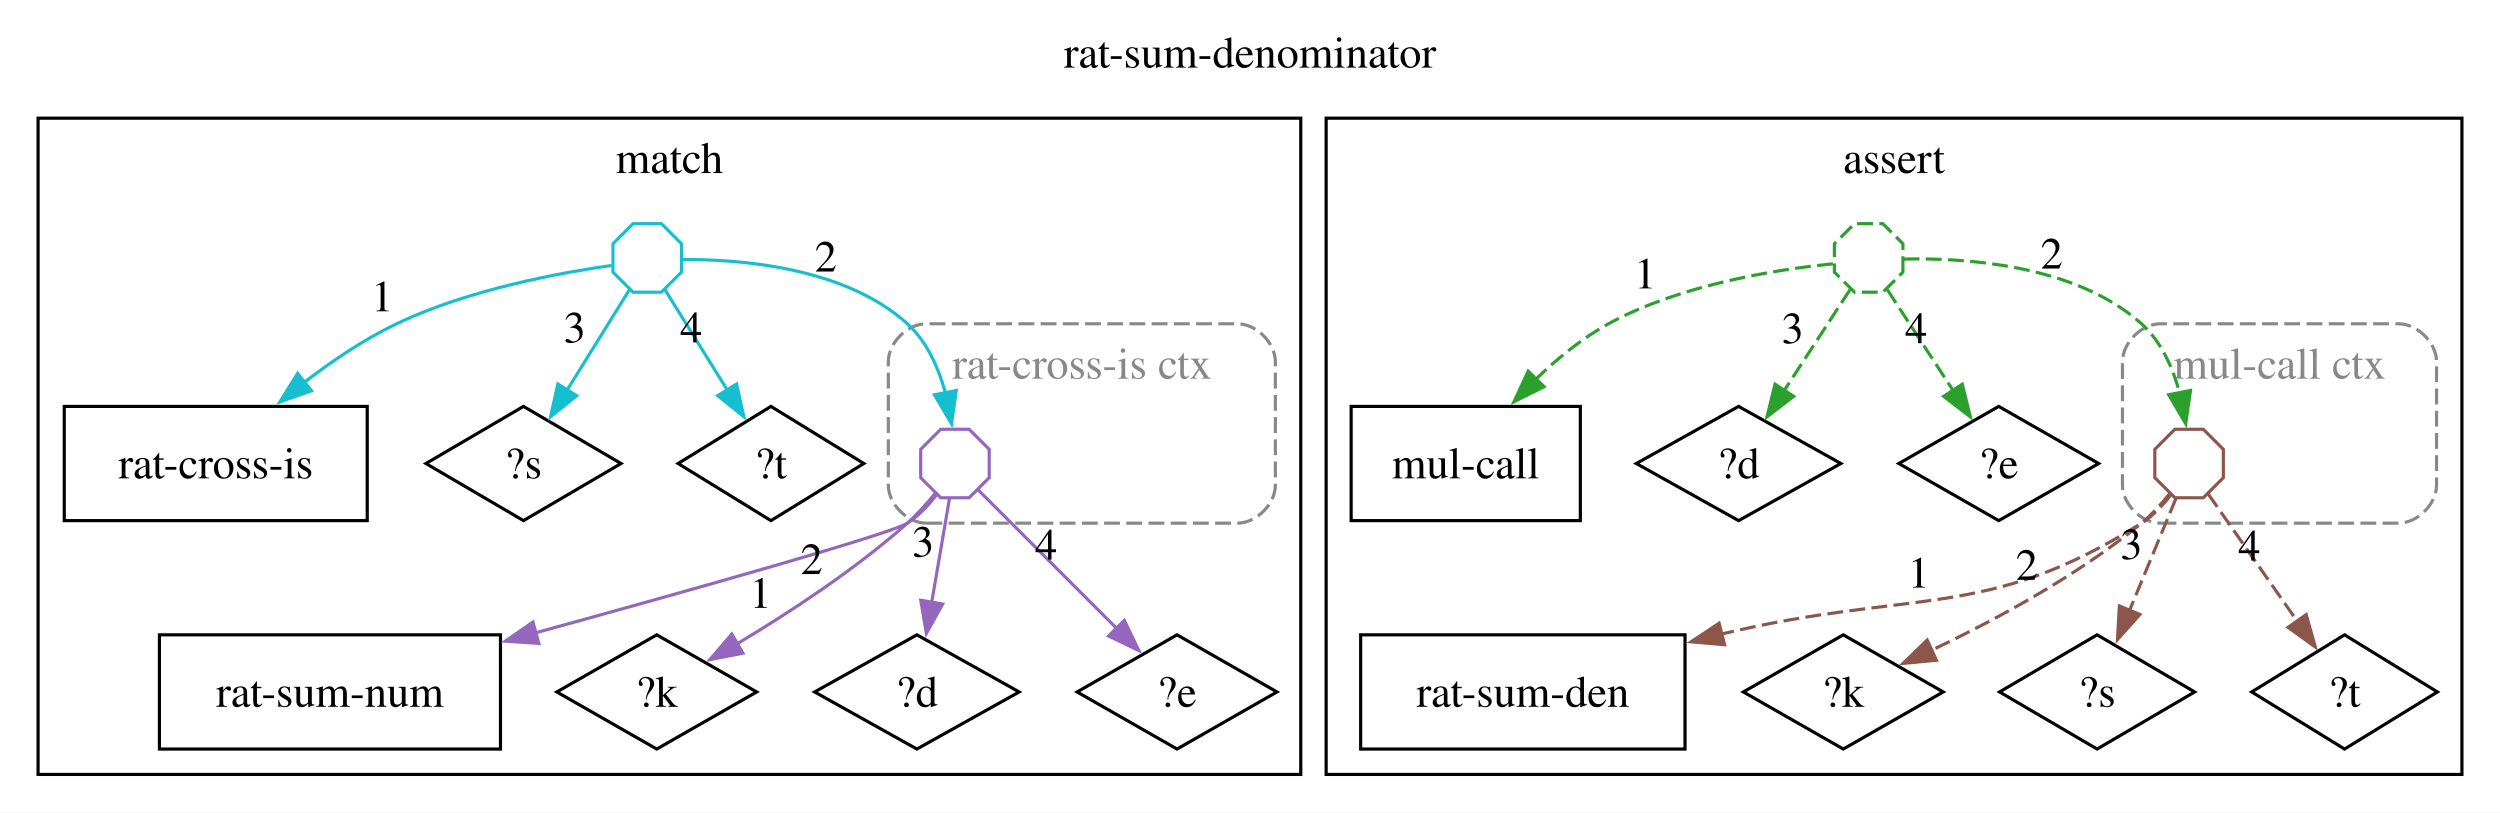
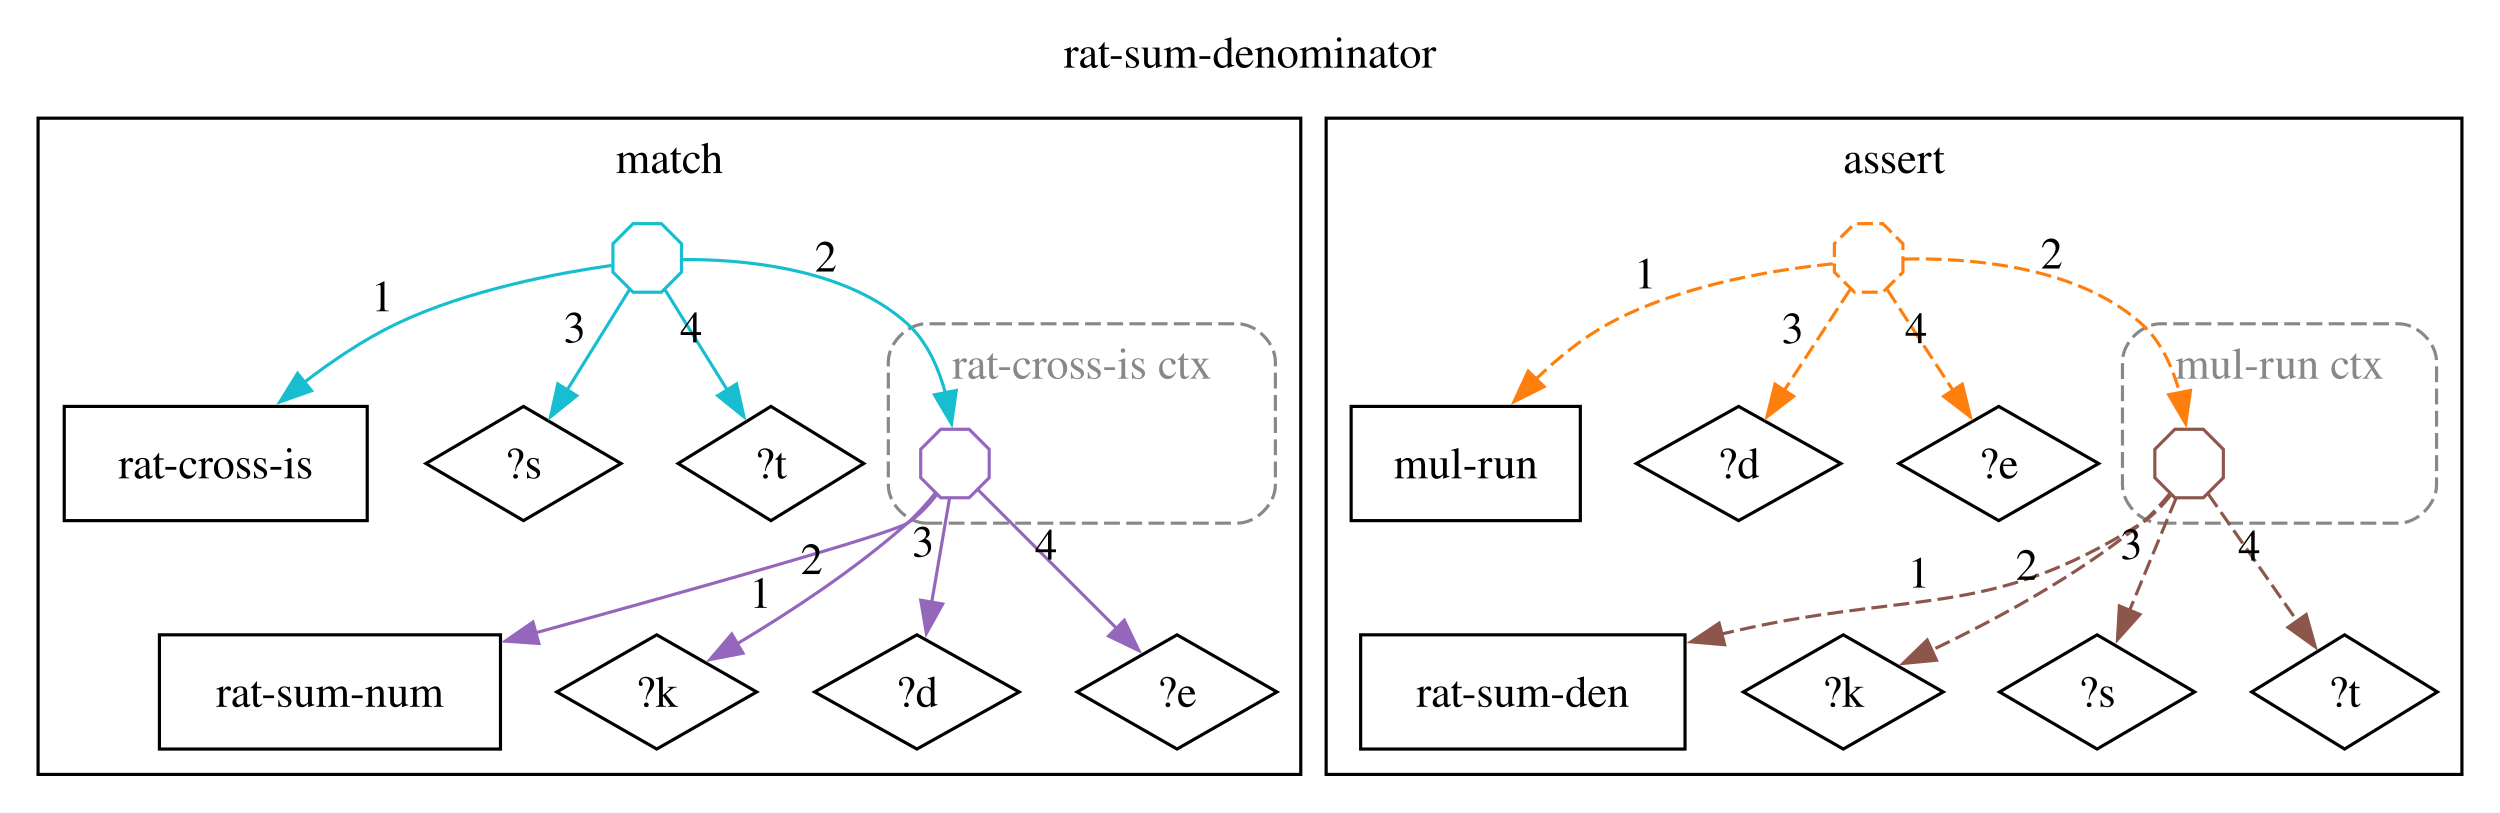
<svg xmlns="http://www.w3.org/2000/svg" width="788pt" height="256pt" viewBox="0.00 0.00 788.00 256.00">
  <g id="graph0" class="graph" transform="scale(1 1) rotate(0) translate(4 252.1)">
    <polygon fill="white" stroke="none" points="-4,4 -4,-252.1 784,-252.1 784,4 -4,4" />
    <text xml:space="preserve" text-anchor="middle" x="390" y="-230.8" font-family="Times,serif" font-size="14.00">rat-sum-denominator</text>
    <g id="clust1" class="cluster">
      <polygon fill="none" stroke="black" points="8,-8 8,-214.85 406,-214.85 406,-8 8,-8" />
      <text xml:space="preserve" text-anchor="middle" x="207" y="-197.55" font-family="Times,serif" font-size="14.00">match</text>
    </g>
    <g id="clust2" class="cluster">
      <path fill="none" stroke="#888888" stroke-dasharray="5,2" d="M288,-87.2C288,-87.2 386,-87.2 386,-87.2 392,-87.2 398,-93.2 398,-99.2 398,-99.2 398,-138.05 398,-138.05 398,-144.05 392,-150.05 386,-150.05 386,-150.05 288,-150.05 288,-150.05 282,-150.05 276,-144.05 276,-138.05 276,-138.05 276,-99.2 276,-99.2 276,-93.2 282,-87.2 288,-87.2" />
      <text xml:space="preserve" text-anchor="middle" x="337" y="-132.75" font-family="Times,serif" font-size="14.00" fill="#888888">rat-cross-is ctx</text>
    </g>
    <g id="clust3" class="cluster">
      <polygon fill="none" stroke="black" points="414,-8 414,-214.85 772,-214.85 772,-8 414,-8" />
      <text xml:space="preserve" text-anchor="middle" x="593" y="-197.55" font-family="Times,serif" font-size="14.00">assert</text>
    </g>
    <g id="clust4" class="cluster">
      <path fill="none" stroke="#888888" stroke-dasharray="5,2" d="M677,-87.2C677,-87.2 752,-87.2 752,-87.2 758,-87.2 764,-93.2 764,-99.2 764,-99.2 764,-138.05 764,-138.05 764,-144.05 758,-150.05 752,-150.05 752,-150.05 677,-150.05 677,-150.05 671,-150.05 665,-144.05 665,-138.05 665,-138.05 665,-99.2 665,-99.2 665,-93.2 671,-87.2 677,-87.2" />
-       <text xml:space="preserve" text-anchor="middle" x="714.5" y="-132.75" font-family="Times,serif" font-size="14.00" fill="#888888">mul-call ctx</text>
+       <text xml:space="preserve" text-anchor="middle" x="714.5" y="-132.75" font-family="Times,serif" font-size="14.00" fill="#888888">mul-run ctx</text>
    </g>
    <g id="node1" class="node">
      <polygon fill="none" stroke="black" points="111.75,-124 16.25,-124 16.25,-88 111.75,-88 111.75,-124" />
      <text xml:space="preserve" text-anchor="middle" x="64" y="-101.33" font-family="Times,serif" font-size="14.00">rat-cross-is</text>
    </g>
    <g id="node2" class="node">
      <polygon fill="none" stroke="black" points="153.75,-52 46.25,-52 46.25,-16 153.75,-16 153.75,-52" />
      <text xml:space="preserve" text-anchor="middle" x="100" y="-29.32" font-family="Times,serif" font-size="14.00">rat-sum-num</text>
    </g>
    <g id="node3" class="node">
      <polygon fill="none" stroke="black" points="203,-52 171.5,-34 203,-16 234.5,-34 203,-52" />
      <text xml:space="preserve" text-anchor="middle" x="203" y="-29.32" font-family="Times,serif" font-size="14.00">?k</text>
    </g>
    <g id="node4" class="node">
      <polygon fill="none" stroke="black" points="285,-52 252.76,-34 285,-16 317.24,-34 285,-52" />
      <text xml:space="preserve" text-anchor="middle" x="285" y="-29.32" font-family="Times,serif" font-size="14.00">?d</text>
    </g>
    <g id="node5" class="node">
      <polygon fill="none" stroke="black" points="367,-52 335.5,-34 367,-16 398.5,-34 367,-52" />
      <text xml:space="preserve" text-anchor="middle" x="367" y="-29.32" font-family="Times,serif" font-size="14.00">?e</text>
    </g>
    <g id="node6" class="node">
      <polygon fill="none" stroke="black" points="161,-124 130.25,-106 161,-88 191.75,-106 161,-124" />
      <text xml:space="preserve" text-anchor="middle" x="161" y="-101.33" font-family="Times,serif" font-size="14.00">?s</text>
    </g>
    <g id="node7" class="node">
      <polygon fill="none" stroke="black" points="239,-124 209.73,-106 239,-88 268.27,-106 239,-124" />
      <text xml:space="preserve" text-anchor="middle" x="239" y="-101.33" font-family="Times,serif" font-size="14.00">?t</text>
    </g>
    <g id="node8" class="node">
      <polygon fill="none" stroke="#9467bd" points="307.8,-101.53 307.8,-110.47 301.47,-116.8 292.53,-116.8 286.2,-110.47 286.2,-101.53 292.53,-95.2 301.47,-95.2 307.8,-101.53" />
    </g>
    <g id="edge5" class="edge">
      <path fill="none" stroke="#9467bd" d="M291.15,-96.04C288.66,-92.85 285.53,-89.49 282,-87.2 276.81,-83.84 214.85,-66.4 164.65,-52.59" />
      <polygon fill="#9467bd" stroke="#9467bd" points="165.84,-49.29 155.27,-50.01 163.99,-56.04 165.84,-49.29" />
      <text xml:space="preserve" text-anchor="middle" x="235.71" y="-60.51" font-family="Times,serif" font-size="14.00">1</text>
    </g>
    <g id="edge6" class="edge">
      <path fill="none" stroke="#9467bd" d="M290.74,-96.58C288.2,-93.46 285.14,-89.99 282,-87.2 265.48,-72.5 244.51,-58.83 228.32,-49.17" />
      <polygon fill="#9467bd" stroke="#9467bd" points="230.18,-46.21 219.78,-44.2 226.66,-52.26 230.18,-46.21" />
      <text xml:space="preserve" text-anchor="middle" x="251.85" y="-71.16" font-family="Times,serif" font-size="14.00">2</text>
    </g>
    <g id="edge7" class="edge">
      <path fill="none" stroke="#9467bd" d="M295.28,-94.97C293.82,-86.44 291.65,-73.78 289.68,-62.29" />
      <polygon fill="#9467bd" stroke="#9467bd" points="293.13,-61.72 287.99,-52.45 286.23,-62.9 293.13,-61.72" />
      <text xml:space="preserve" text-anchor="middle" x="286.96" y="-76.65" font-family="Times,serif" font-size="14.00">3</text>
    </g>
    <g id="edge8" class="edge">
      <path fill="none" stroke="#9467bd" d="M304.23,-97.77C314.51,-87.49 333.7,-68.3 348.17,-53.83" />
      <polygon fill="#9467bd" stroke="#9467bd" points="350.38,-56.57 354.97,-47.03 345.43,-51.62 350.38,-56.57" />
      <text xml:space="preserve" text-anchor="middle" x="325.74" y="-75.71" font-family="Times,serif" font-size="14.00">4</text>
    </g>
    <g id="node9" class="node">
      <polygon fill="none" stroke="#17becf" points="210.8,-166.33 210.8,-175.27 204.47,-181.6 195.53,-181.6 189.2,-175.27 189.2,-166.33 195.53,-160 204.47,-160 210.8,-166.33" />
    </g>
    <g id="edge1" class="edge">
      <path fill="none" stroke="#17becf" d="M188.79,-168.44C173.03,-166.21 143.7,-160.9 121,-150.05 110.79,-145.17 100.61,-138.29 91.74,-131.47" />
      <polygon fill="#17becf" stroke="#17becf" points="94.19,-128.95 84.21,-125.41 89.8,-134.4 94.19,-128.95" />
      <text xml:space="preserve" text-anchor="middle" x="116.49" y="-153.99" font-family="Times,serif" font-size="14.00">1</text>
    </g>
    <g id="edge3" class="edge">
      <path fill="none" stroke="#17becf" d="M194.41,-160.8C189.3,-152.58 181.54,-140.07 174.78,-129.19" />
      <polygon fill="#17becf" stroke="#17becf" points="177.78,-127.38 169.53,-120.73 171.83,-131.07 177.78,-127.38" />
      <text xml:space="preserve" text-anchor="middle" x="177.13" y="-144.17" font-family="Times,serif" font-size="14.00">3</text>
    </g>
    <g id="edge4" class="edge">
      <path fill="none" stroke="#17becf" d="M205.59,-160.8C210.7,-152.58 218.46,-140.07 225.22,-129.19" />
      <polygon fill="#17becf" stroke="#17becf" points="228.17,-131.07 230.47,-120.73 222.22,-127.38 228.17,-131.07" />
      <text xml:space="preserve" text-anchor="middle" x="213.87" y="-144.17" font-family="Times,serif" font-size="14.00">4</text>
    </g>
    <g id="edge2" class="edge">
      <path fill="none" stroke="#17becf" d="M211.07,-170.28C228.41,-170.43 262.03,-168.14 282,-150.05 288.23,-144.4 291.88,-136.03 294.01,-128.16" />
      <polygon fill="#17becf" stroke="#17becf" points="297.41,-129.01 295.92,-118.52 290.54,-127.65 297.41,-129.01" />
      <text xml:space="preserve" text-anchor="middle" x="256.29" y="-166.51" font-family="Times,serif" font-size="14.00">2</text>
    </g>
    <g id="node10" class="node">
      <polygon fill="none" stroke="black" points="494.12,-124 421.88,-124 421.88,-88 494.12,-88 494.12,-124" />
-       <text xml:space="preserve" text-anchor="middle" x="458" y="-101.33" font-family="Times,serif" font-size="14.00">mul-call</text>
+       <text xml:space="preserve" text-anchor="middle" x="458" y="-101.33" font-family="Times,serif" font-size="14.00">mul-run</text>
    </g>
    <g id="node11" class="node">
      <polygon fill="none" stroke="black" points="527.12,-52 424.88,-52 424.88,-16 527.12,-16 527.12,-52" />
      <text xml:space="preserve" text-anchor="middle" x="476" y="-29.32" font-family="Times,serif" font-size="14.00">rat-sum-den</text>
    </g>
    <g id="node12" class="node">
      <polygon fill="none" stroke="black" points="577,-52 545.5,-34 577,-16 608.5,-34 577,-52" />
      <text xml:space="preserve" text-anchor="middle" x="577" y="-29.32" font-family="Times,serif" font-size="14.00">?k</text>
    </g>
    <g id="node13" class="node">
      <polygon fill="none" stroke="black" points="657,-52 626.25,-34 657,-16 687.75,-34 657,-52" />
      <text xml:space="preserve" text-anchor="middle" x="657" y="-29.32" font-family="Times,serif" font-size="14.00">?s</text>
    </g>
    <g id="node14" class="node">
      <polygon fill="none" stroke="black" points="735,-52 705.73,-34 735,-16 764.27,-34 735,-52" />
      <text xml:space="preserve" text-anchor="middle" x="735" y="-29.32" font-family="Times,serif" font-size="14.00">?t</text>
    </g>
    <g id="node15" class="node">
      <polygon fill="none" stroke="black" points="544,-124 511.76,-106 544,-88 576.24,-106 544,-124" />
      <text xml:space="preserve" text-anchor="middle" x="544" y="-101.33" font-family="Times,serif" font-size="14.00">?d</text>
    </g>
    <g id="node16" class="node">
      <polygon fill="none" stroke="black" points="626,-124 594.5,-106 626,-88 657.5,-106 626,-124" />
      <text xml:space="preserve" text-anchor="middle" x="626" y="-101.33" font-family="Times,serif" font-size="14.00">?e</text>
    </g>
    <g id="node17" class="node">
      <polygon fill="none" stroke="#8c564b" points="696.8,-101.53 696.8,-110.47 690.47,-116.8 681.53,-116.8 675.2,-110.47 675.2,-101.53 681.53,-95.2 690.47,-95.2 696.8,-101.53" />
    </g>
    <g id="edge13" class="edge">
      <path fill="none" stroke="#8c564b" stroke-dasharray="5,2" d="M680.17,-96C677.69,-92.8 674.55,-89.45 671,-87.2 621.8,-56.1 598.99,-66.72 538.46,-52.21" />
      <polygon fill="#8c564b" stroke="#8c564b" points="539.59,-48.89 529.04,-49.8 537.86,-55.67 539.59,-48.89" />
      <text xml:space="preserve" text-anchor="middle" x="600.82" y="-66.88" font-family="Times,serif" font-size="14.00">1</text>
    </g>
    <g id="edge14" class="edge">
      <path fill="none" stroke="#8c564b" stroke-dasharray="5,2" d="M679.85,-96.45C677.33,-93.31 674.24,-89.87 671,-87.2 650.79,-70.56 624.51,-56.49 604.88,-47.16" />
      <polygon fill="#8c564b" stroke="#8c564b" points="606.38,-44 595.83,-42.99 603.45,-50.36 606.38,-44" />
      <text xml:space="preserve" text-anchor="middle" x="634.84" y="-69.34" font-family="Times,serif" font-size="14.00">2</text>
    </g>
    <g id="edge15" class="edge">
      <path fill="none" stroke="#8c564b" stroke-dasharray="5,2" d="M681.85,-94.97C678.03,-85.77 672.23,-71.76 667.19,-59.59" />
      <polygon fill="#8c564b" stroke="#8c564b" points="670.49,-58.42 663.43,-50.53 664.03,-61.1 670.49,-58.42" />
      <text xml:space="preserve" text-anchor="middle" x="667.8" y="-75.88" font-family="Times,serif" font-size="14.00">3</text>
    </g>
    <g id="edge16" class="edge">
      <path fill="none" stroke="#8c564b" stroke-dasharray="5,2" d="M692.01,-96.42C699,-86.43 710.8,-69.58 720.26,-56.05" />
      <polygon fill="#8c564b" stroke="#8c564b" points="722.91,-58.37 725.78,-48.17 717.18,-54.36 722.91,-58.37" />
      <text xml:space="preserve" text-anchor="middle" x="704.99" y="-75.4" font-family="Times,serif" font-size="14.00">4</text>
    </g>
    <g id="node18" class="node">
-       <polygon fill="none" stroke="#2ca02c" stroke-dasharray="5,2" points="595.8,-166.33 595.8,-175.27 589.47,-181.6 580.53,-181.6 574.2,-175.27 574.2,-166.33 580.53,-160 589.47,-160 595.8,-166.33" />
+       <polygon fill="none" stroke="#ff7f0e" stroke-dasharray="5,2" points="595.8,-166.33 595.8,-175.27 589.47,-181.6 580.53,-181.6 574.2,-175.27 574.2,-166.33 580.53,-160 589.47,-160 595.8,-166.33" />
    </g>
    <g id="edge9" class="edge">
-       <path fill="none" stroke="#2ca02c" stroke-dasharray="5,2" d="M573.73,-168.95C557.28,-167.31 526.13,-162.68 503,-150.05 494.73,-145.53 486.87,-139.1 480.1,-132.58" />
-       <polygon fill="#2ca02c" stroke="#2ca02c" points="482.7,-130.23 473.22,-125.49 477.68,-135.11 482.7,-130.23" />
+       <path fill="none" stroke="#ff7f0e" stroke-dasharray="5,2" d="M573.73,-168.95C557.28,-167.31 526.13,-162.68 503,-150.05 494.73,-145.53 486.87,-139.1 480.1,-132.58" />
+       <polygon fill="#ff7f0e" stroke="#ff7f0e" points="482.7,-130.23 473.22,-125.49 477.68,-135.11 482.7,-130.23" />
      <text xml:space="preserve" text-anchor="middle" x="514.59" y="-161.19" font-family="Times,serif" font-size="14.00">1</text>
    </g>
    <g id="edge11" class="edge">
-       <path fill="none" stroke="#2ca02c" stroke-dasharray="5,2" d="M579.13,-160.8C573.7,-152.49 565.42,-139.82 558.27,-128.85" />
-       <polygon fill="#2ca02c" stroke="#2ca02c" points="561.35,-127.17 552.95,-120.71 555.49,-131 561.35,-127.17" />
+       <path fill="none" stroke="#ff7f0e" stroke-dasharray="5,2" d="M579.13,-160.8C573.7,-152.49 565.42,-139.82 558.27,-128.85" />
+       <polygon fill="#ff7f0e" stroke="#ff7f0e" points="561.35,-127.17 552.95,-120.71 555.49,-131 561.35,-127.17" />
      <text xml:space="preserve" text-anchor="middle" x="561.03" y="-143.93" font-family="Times,serif" font-size="14.00">3</text>
    </g>
    <g id="edge12" class="edge">
-       <path fill="none" stroke="#2ca02c" stroke-dasharray="5,2" d="M590.87,-160.8C596.3,-152.49 604.58,-139.82 611.73,-128.85" />
-       <polygon fill="#2ca02c" stroke="#2ca02c" points="614.51,-131 617.05,-120.71 608.65,-127.17 614.51,-131" />
+       <path fill="none" stroke="#ff7f0e" stroke-dasharray="5,2" d="M590.87,-160.8C596.3,-152.49 604.58,-139.82 611.73,-128.85" />
+       <polygon fill="#ff7f0e" stroke="#ff7f0e" points="614.51,-131 617.05,-120.71 608.65,-127.17 614.51,-131" />
      <text xml:space="preserve" text-anchor="middle" x="599.97" y="-143.93" font-family="Times,serif" font-size="14.00">4</text>
    </g>
    <g id="edge10" class="edge">
-       <path fill="none" stroke="#2ca02c" stroke-dasharray="5,2" d="M596.01,-170.44C614,-170.87 649.78,-169.06 671,-150.05 677.26,-144.44 680.91,-136.07 683.04,-128.2" />
-       <polygon fill="#2ca02c" stroke="#2ca02c" points="686.44,-129.03 684.94,-118.54 679.57,-127.68 686.44,-129.03" />
+       <path fill="none" stroke="#ff7f0e" stroke-dasharray="5,2" d="M596.01,-170.44C614,-170.87 649.78,-169.06 671,-150.05 677.26,-144.44 680.91,-136.07 683.04,-128.2" />
+       <polygon fill="#ff7f0e" stroke="#ff7f0e" points="686.44,-129.03 684.94,-118.54 679.57,-127.68 686.44,-129.03" />
      <text xml:space="preserve" text-anchor="middle" x="642.69" y="-167.47" font-family="Times,serif" font-size="14.00">2</text>
    </g>
  </g>
</svg>
